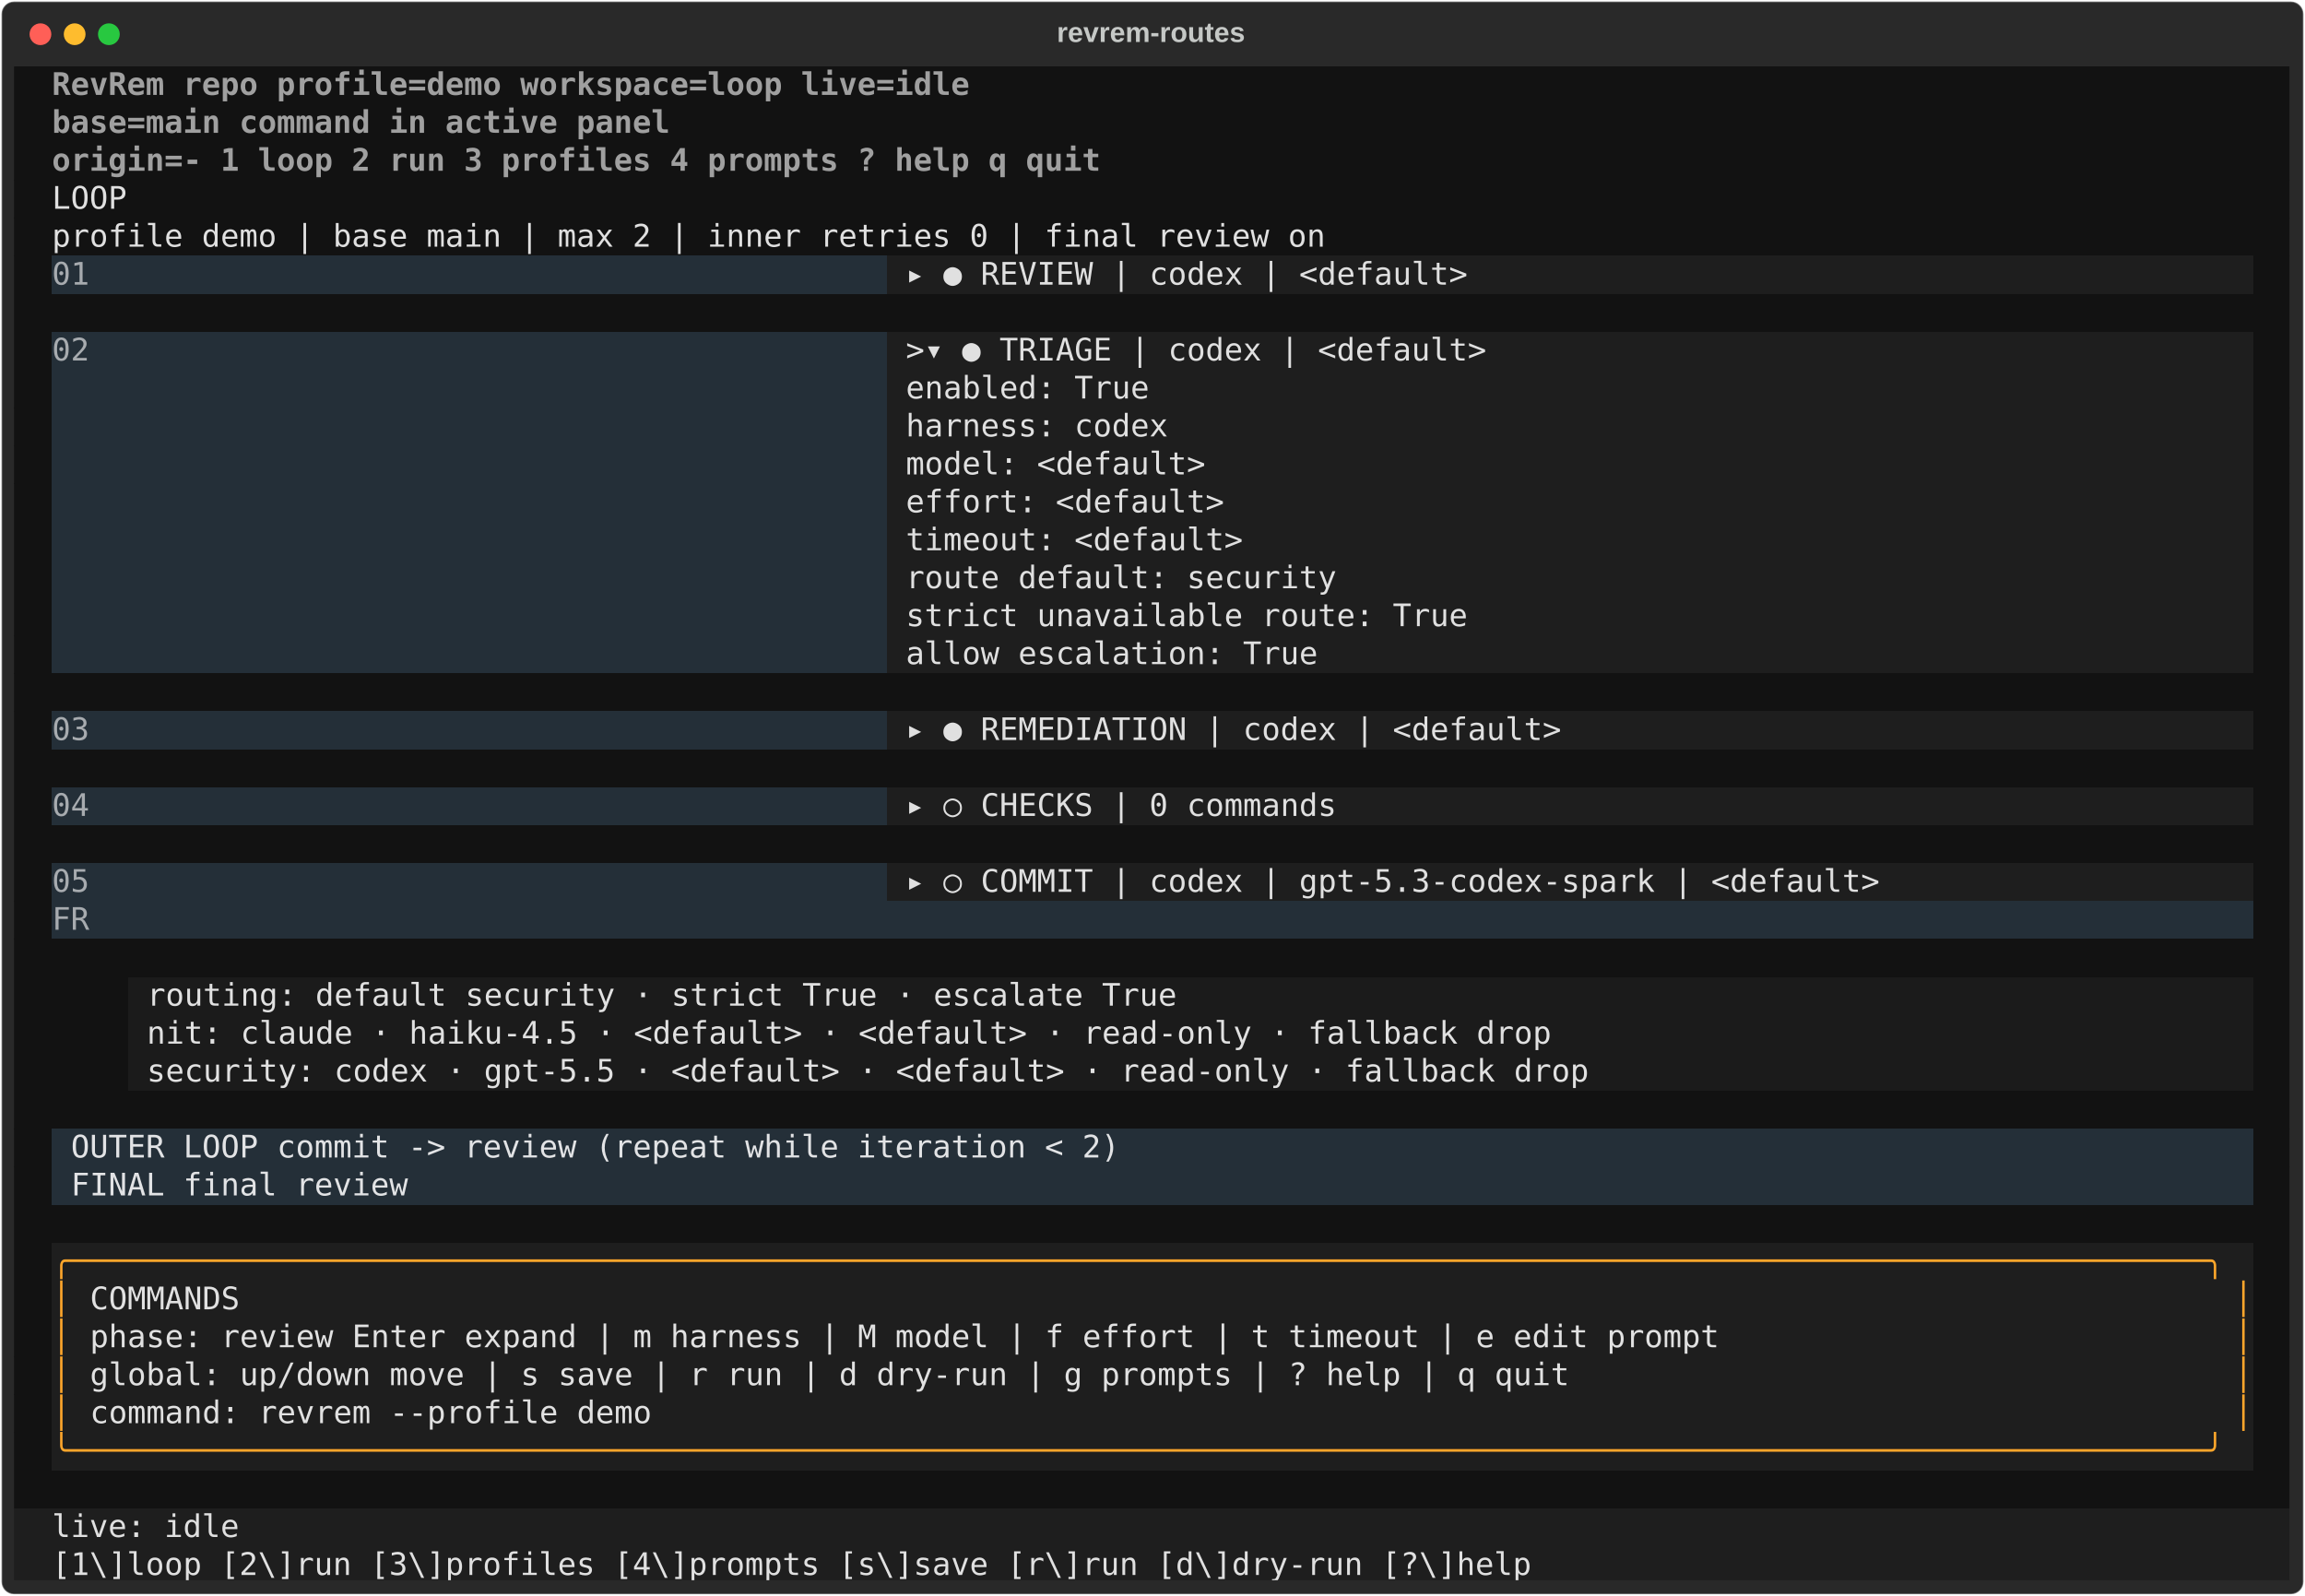
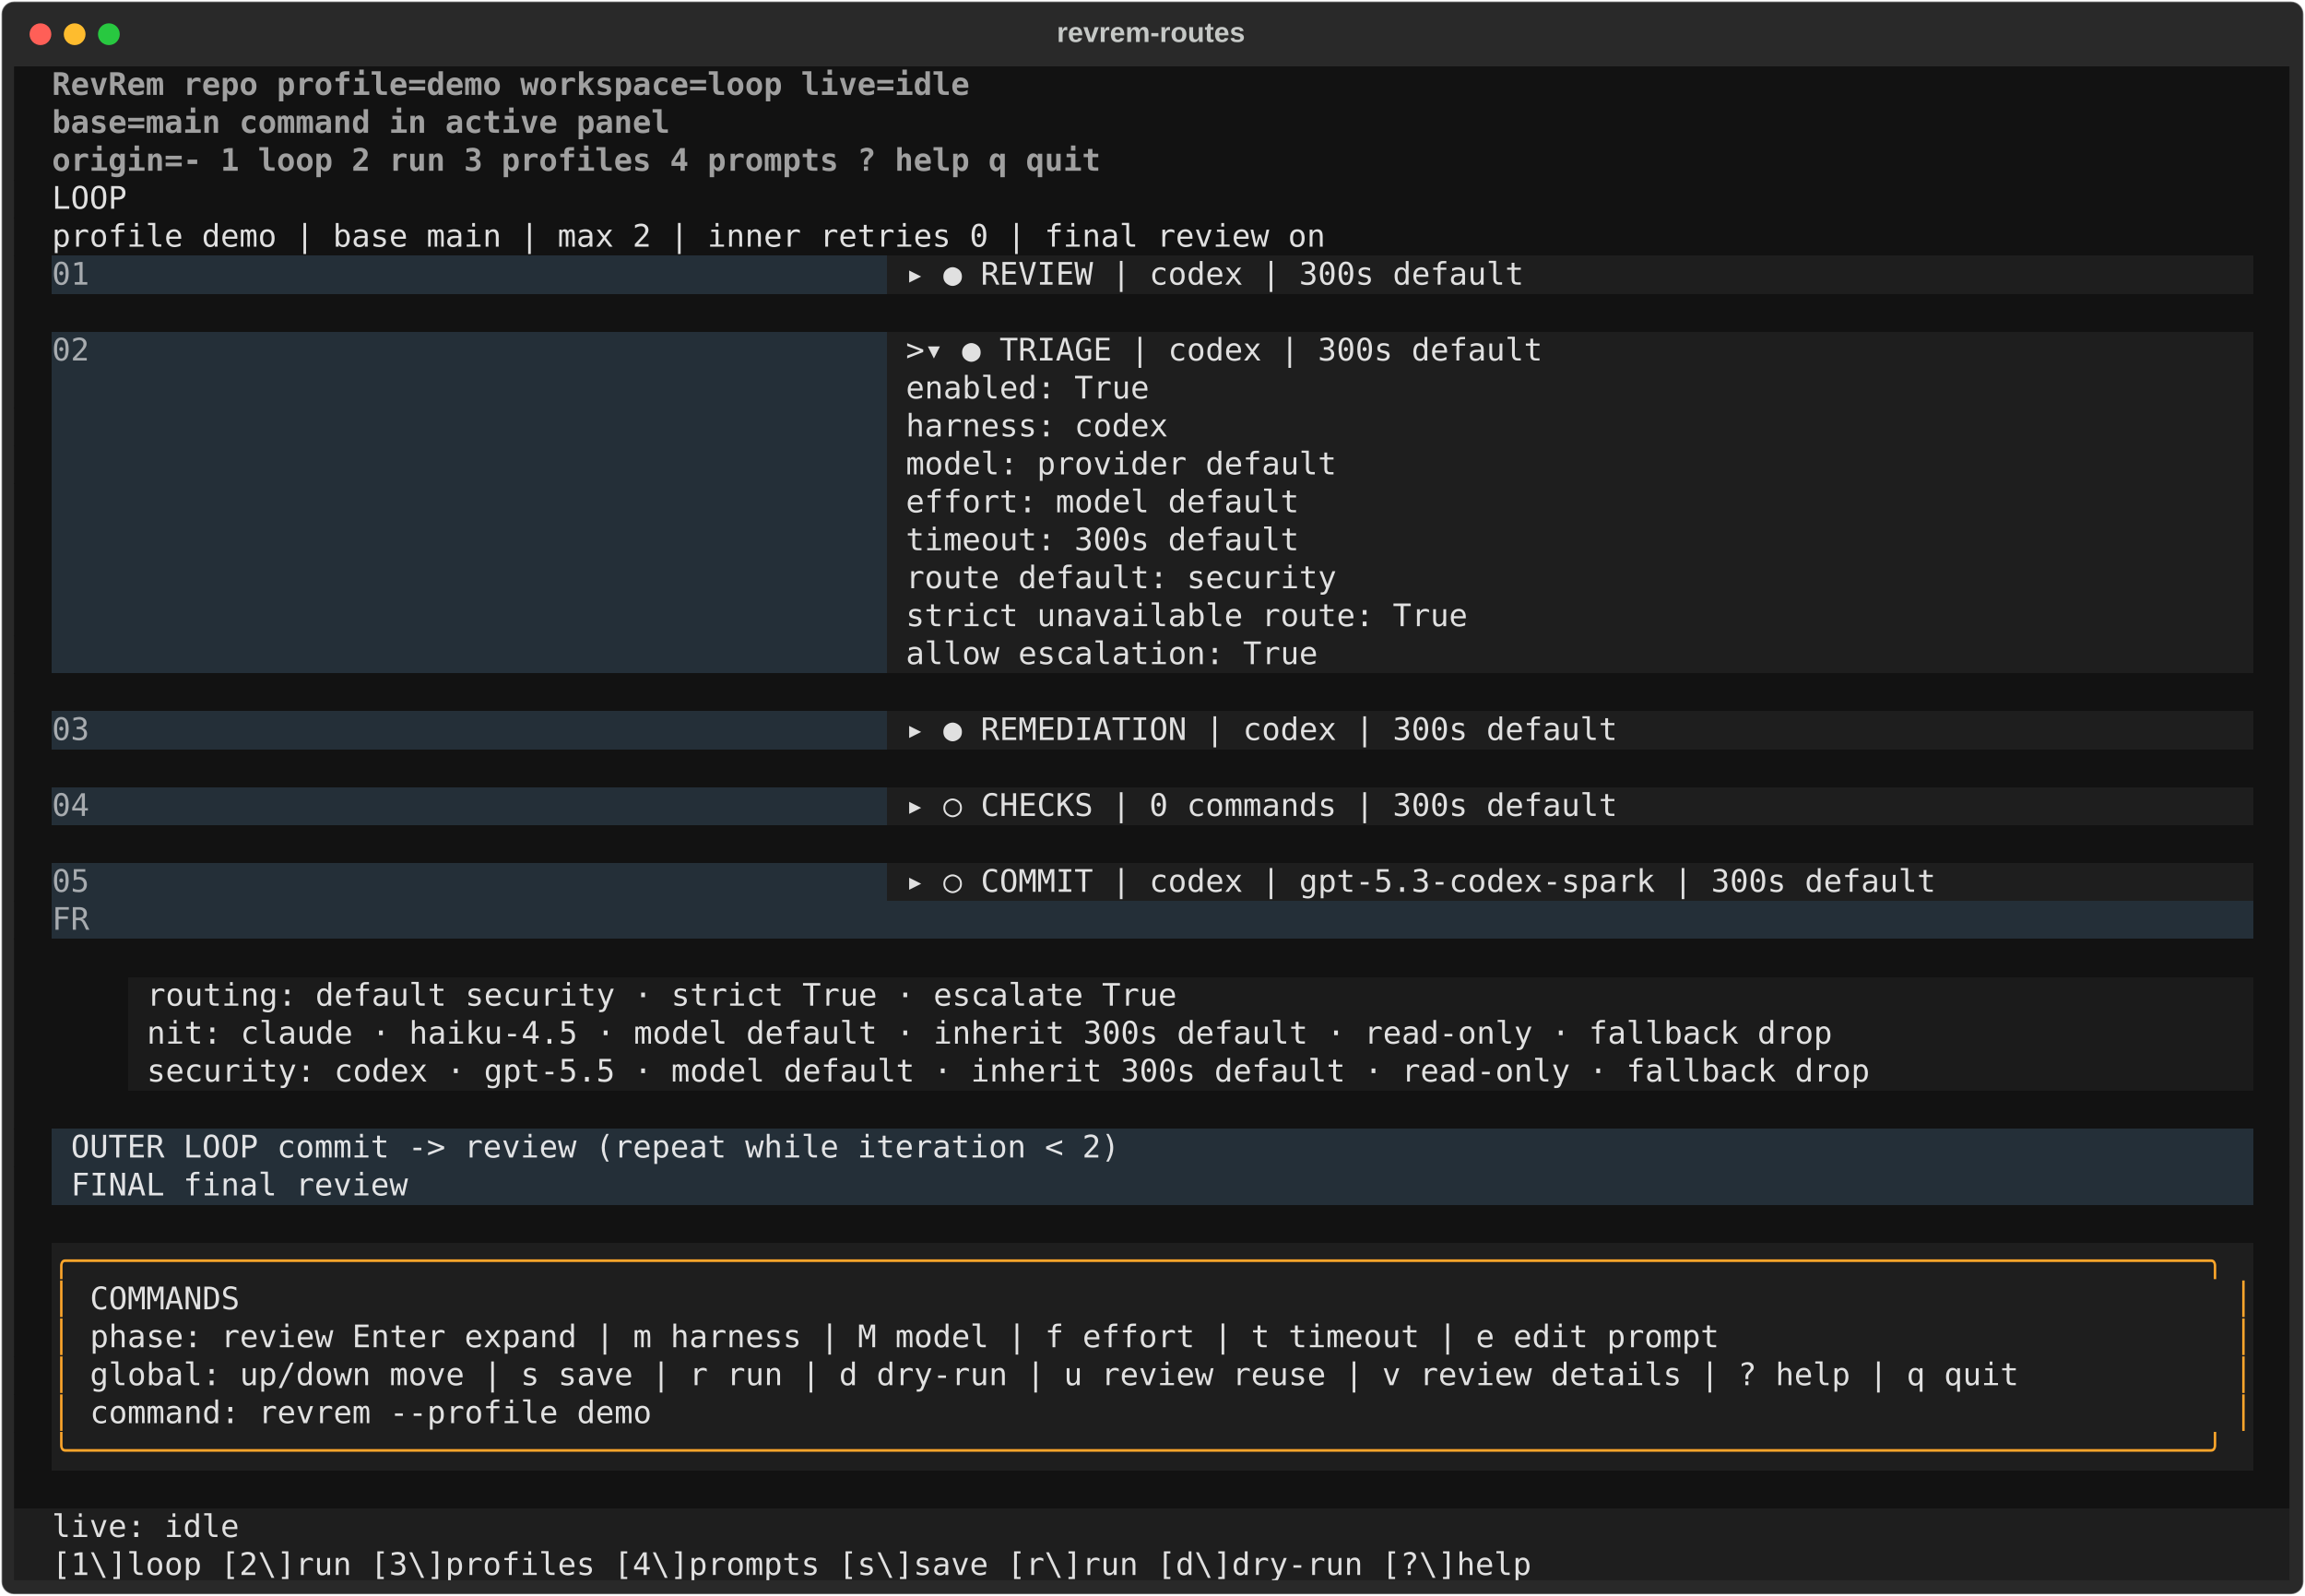
<svg xmlns="http://www.w3.org/2000/svg" class="rich-terminal" viewBox="0 0 1482 1026.0">
  <style>

    @font-face {
        font-family: "Fira Code";
        src: local("FiraCode-Regular"),
                url("https://cdnjs.cloudflare.com/ajax/libs/firacode/6.2.0/woff2/FiraCode-Regular.woff2") format("woff2"),
                url("https://cdnjs.cloudflare.com/ajax/libs/firacode/6.2.0/woff/FiraCode-Regular.woff") format("woff");
        font-style: normal;
        font-weight: 400;
    }
    @font-face {
        font-family: "Fira Code";
        src: local("FiraCode-Bold"),
                url("https://cdnjs.cloudflare.com/ajax/libs/firacode/6.2.0/woff2/FiraCode-Bold.woff2") format("woff2"),
                url("https://cdnjs.cloudflare.com/ajax/libs/firacode/6.2.0/woff/FiraCode-Bold.woff") format("woff");
        font-style: bold;
        font-weight: 700;
    }

    .terminal-ID-matrix {
        font-family: Fira Code, monospace;
        font-size: 20px;
        line-height: 24.4px;
        font-variant-east-asian: full-width;
    }

    .terminal-ID-title {
        font-size: 18px;
        font-weight: bold;
        font-family: arial;
    }

    .terminal-ID-r1 { fill: #c5c8c6 }
.terminal-ID-r2 { fill: #a0a0a0;font-weight: bold }
.terminal-ID-r3 { fill: #e0e0e0 }
.terminal-ID-r4 { fill: #a7abaf }
.terminal-ID-r5 { fill: #e1e1e1 }
.terminal-ID-r6 { fill: #e2e3e5 }
.terminal-ID-r7 { fill: #fea62b }
    </style>
  <defs>
    <clipPath id="terminal-ID-clip-terminal">
      <rect x="0" y="0" width="1463.0" height="975.0" />
    </clipPath>
    <clipPath id="terminal-ID-line-0">
      <rect x="0" y="1.5" width="1464" height="24.65" />
    </clipPath>
    <clipPath id="terminal-ID-line-1">
      <rect x="0" y="25.9" width="1464" height="24.65" />
    </clipPath>
    <clipPath id="terminal-ID-line-2">
      <rect x="0" y="50.3" width="1464" height="24.65" />
    </clipPath>
    <clipPath id="terminal-ID-line-3">
      <rect x="0" y="74.7" width="1464" height="24.65" />
    </clipPath>
    <clipPath id="terminal-ID-line-4">
      <rect x="0" y="99.1" width="1464" height="24.65" />
    </clipPath>
    <clipPath id="terminal-ID-line-5">
      <rect x="0" y="123.5" width="1464" height="24.65" />
    </clipPath>
    <clipPath id="terminal-ID-line-6">
      <rect x="0" y="147.9" width="1464" height="24.65" />
    </clipPath>
    <clipPath id="terminal-ID-line-7">
      <rect x="0" y="172.3" width="1464" height="24.65" />
    </clipPath>
    <clipPath id="terminal-ID-line-8">
      <rect x="0" y="196.7" width="1464" height="24.65" />
    </clipPath>
    <clipPath id="terminal-ID-line-9">
      <rect x="0" y="221.1" width="1464" height="24.65" />
    </clipPath>
    <clipPath id="terminal-ID-line-10">
      <rect x="0" y="245.5" width="1464" height="24.65" />
    </clipPath>
    <clipPath id="terminal-ID-line-11">
      <rect x="0" y="269.9" width="1464" height="24.65" />
    </clipPath>
    <clipPath id="terminal-ID-line-12">
      <rect x="0" y="294.3" width="1464" height="24.65" />
    </clipPath>
    <clipPath id="terminal-ID-line-13">
      <rect x="0" y="318.7" width="1464" height="24.65" />
    </clipPath>
    <clipPath id="terminal-ID-line-14">
      <rect x="0" y="343.1" width="1464" height="24.65" />
    </clipPath>
    <clipPath id="terminal-ID-line-15">
      <rect x="0" y="367.5" width="1464" height="24.65" />
    </clipPath>
    <clipPath id="terminal-ID-line-16">
      <rect x="0" y="391.9" width="1464" height="24.65" />
    </clipPath>
    <clipPath id="terminal-ID-line-17">
      <rect x="0" y="416.3" width="1464" height="24.65" />
    </clipPath>
    <clipPath id="terminal-ID-line-18">
      <rect x="0" y="440.7" width="1464" height="24.65" />
    </clipPath>
    <clipPath id="terminal-ID-line-19">
      <rect x="0" y="465.1" width="1464" height="24.65" />
    </clipPath>
    <clipPath id="terminal-ID-line-20">
      <rect x="0" y="489.5" width="1464" height="24.65" />
    </clipPath>
    <clipPath id="terminal-ID-line-21">
      <rect x="0" y="513.9" width="1464" height="24.65" />
    </clipPath>
    <clipPath id="terminal-ID-line-22">
      <rect x="0" y="538.3" width="1464" height="24.65" />
    </clipPath>
    <clipPath id="terminal-ID-line-23">
      <rect x="0" y="562.7" width="1464" height="24.65" />
    </clipPath>
    <clipPath id="terminal-ID-line-24">
      <rect x="0" y="587.1" width="1464" height="24.65" />
    </clipPath>
    <clipPath id="terminal-ID-line-25">
      <rect x="0" y="611.5" width="1464" height="24.65" />
    </clipPath>
    <clipPath id="terminal-ID-line-26">
      <rect x="0" y="635.9" width="1464" height="24.65" />
    </clipPath>
    <clipPath id="terminal-ID-line-27">
      <rect x="0" y="660.3" width="1464" height="24.65" />
    </clipPath>
    <clipPath id="terminal-ID-line-28">
      <rect x="0" y="684.7" width="1464" height="24.65" />
    </clipPath>
    <clipPath id="terminal-ID-line-29">
      <rect x="0" y="709.1" width="1464" height="24.65" />
    </clipPath>
    <clipPath id="terminal-ID-line-30">
      <rect x="0" y="733.5" width="1464" height="24.65" />
    </clipPath>
    <clipPath id="terminal-ID-line-31">
      <rect x="0" y="757.9" width="1464" height="24.65" />
    </clipPath>
    <clipPath id="terminal-ID-line-32">
      <rect x="0" y="782.3" width="1464" height="24.65" />
    </clipPath>
    <clipPath id="terminal-ID-line-33">
      <rect x="0" y="806.7" width="1464" height="24.65" />
    </clipPath>
    <clipPath id="terminal-ID-line-34">
      <rect x="0" y="831.1" width="1464" height="24.65" />
    </clipPath>
    <clipPath id="terminal-ID-line-35">
      <rect x="0" y="855.5" width="1464" height="24.65" />
    </clipPath>
    <clipPath id="terminal-ID-line-36">
      <rect x="0" y="879.9" width="1464" height="24.65" />
    </clipPath>
    <clipPath id="terminal-ID-line-37">
      <rect x="0" y="904.3" width="1464" height="24.65" />
    </clipPath>
    <clipPath id="terminal-ID-line-38">
      <rect x="0" y="928.7" width="1464" height="24.65" />
    </clipPath>
  </defs>
  <rect fill="#292929" stroke="rgba(255,255,255,0.35)" stroke-width="1" x="1" y="1" width="1480" height="1024" rx="8" />
  <text class="terminal-ID-title" fill="#c5c8c6" text-anchor="middle" x="740" y="27">revrem-routes</text>
  <g transform="translate(26,22)">
    <circle cx="0" cy="0" r="7" fill="#ff5f57" />
    <circle cx="22" cy="0" r="7" fill="#febc2e" />
    <circle cx="44" cy="0" r="7" fill="#28c840" />
  </g>
  <g transform="translate(9, 41)" clip-path="url(#terminal-ID-clip-terminal)">
    <rect fill="#121212" x="0" y="1.5" width="24.4" height="24.65" shape-rendering="crispEdges" />
    <rect fill="#121212" x="24.4" y="1.5" width="646.6" height="24.65" shape-rendering="crispEdges" />
    <rect fill="#121212" x="671" y="1.5" width="793" height="24.65" shape-rendering="crispEdges" />
    <rect fill="#121212" x="0" y="25.9" width="24.4" height="24.65" shape-rendering="crispEdges" />
    <rect fill="#121212" x="24.4" y="25.9" width="414.8" height="24.65" shape-rendering="crispEdges" />
    <rect fill="#121212" x="439.2" y="25.9" width="1024.8" height="24.65" shape-rendering="crispEdges" />
    <rect fill="#121212" x="0" y="50.3" width="24.4" height="24.65" shape-rendering="crispEdges" />
    <rect fill="#121212" x="24.4" y="50.3" width="719.8" height="24.65" shape-rendering="crispEdges" />
    <rect fill="#121212" x="744.2" y="50.3" width="719.8" height="24.65" shape-rendering="crispEdges" />
    <rect fill="#121212" x="0" y="74.7" width="24.4" height="24.65" shape-rendering="crispEdges" />
    <rect fill="#121212" x="24.4" y="74.7" width="48.8" height="24.65" shape-rendering="crispEdges" />
    <rect fill="#121212" x="73.2" y="74.7" width="1390.8" height="24.65" shape-rendering="crispEdges" />
    <rect fill="#121212" x="0" y="99.1" width="24.4" height="24.65" shape-rendering="crispEdges" />
    <rect fill="#121212" x="24.4" y="99.1" width="829.6" height="24.65" shape-rendering="crispEdges" />
    <rect fill="#121212" x="854" y="99.1" width="610" height="24.65" shape-rendering="crispEdges" />
    <rect fill="#121212" x="0" y="123.5" width="24.4" height="24.65" shape-rendering="crispEdges" />
    <rect fill="#242f38" x="24.4" y="123.5" width="24.4" height="24.65" shape-rendering="crispEdges" />
    <rect fill="#242f38" x="48.8" y="123.5" width="512.4" height="24.65" shape-rendering="crispEdges" />
    <rect fill="#1e1e1e" x="561.2" y="123.5" width="12.2" height="24.65" shape-rendering="crispEdges" />
-     <rect fill="#1e1e1e" x="573.4" y="123.5" width="439.2" height="24.65" shape-rendering="crispEdges" />
-     <rect fill="#1e1e1e" x="1012.6" y="123.5" width="427" height="24.65" shape-rendering="crispEdges" />
+     <rect fill="#1e1e1e" x="573.4" y="123.5" width="475.8" height="24.65" shape-rendering="crispEdges" />
+     <rect fill="#1e1e1e" x="1049.2" y="123.5" width="390.4" height="24.65" shape-rendering="crispEdges" />
    <rect fill="#121212" x="1439.6" y="123.5" width="24.4" height="24.65" shape-rendering="crispEdges" />
    <rect fill="#121212" x="0" y="147.9" width="1464" height="24.65" shape-rendering="crispEdges" />
    <rect fill="#121212" x="0" y="172.3" width="24.4" height="24.65" shape-rendering="crispEdges" />
    <rect fill="#242f38" x="24.4" y="172.3" width="24.4" height="24.65" shape-rendering="crispEdges" />
    <rect fill="#242f38" x="48.8" y="172.3" width="512.4" height="24.65" shape-rendering="crispEdges" />
    <rect fill="#1e1e1e" x="561.2" y="172.3" width="12.2" height="24.65" shape-rendering="crispEdges" />
-     <rect fill="#1e1e1e" x="573.4" y="172.3" width="439.2" height="24.65" shape-rendering="crispEdges" />
-     <rect fill="#1e1e1e" x="1012.6" y="172.3" width="427" height="24.65" shape-rendering="crispEdges" />
+     <rect fill="#1e1e1e" x="573.4" y="172.3" width="475.8" height="24.65" shape-rendering="crispEdges" />
+     <rect fill="#1e1e1e" x="1049.2" y="172.3" width="390.4" height="24.65" shape-rendering="crispEdges" />
    <rect fill="#121212" x="1439.6" y="172.3" width="24.4" height="24.65" shape-rendering="crispEdges" />
    <rect fill="#121212" x="0" y="196.7" width="24.4" height="24.65" shape-rendering="crispEdges" />
    <rect fill="#242f38" x="24.4" y="196.7" width="536.8" height="24.65" shape-rendering="crispEdges" />
    <rect fill="#1e1e1e" x="561.2" y="196.7" width="12.2" height="24.65" shape-rendering="crispEdges" />
    <rect fill="#1e1e1e" x="573.4" y="196.7" width="183" height="24.65" shape-rendering="crispEdges" />
    <rect fill="#1e1e1e" x="756.4" y="196.7" width="683.2" height="24.65" shape-rendering="crispEdges" />
    <rect fill="#121212" x="1439.6" y="196.7" width="24.4" height="24.65" shape-rendering="crispEdges" />
    <rect fill="#121212" x="0" y="221.1" width="24.4" height="24.65" shape-rendering="crispEdges" />
    <rect fill="#242f38" x="24.4" y="221.1" width="536.8" height="24.65" shape-rendering="crispEdges" />
    <rect fill="#1e1e1e" x="561.2" y="221.1" width="12.2" height="24.65" shape-rendering="crispEdges" />
    <rect fill="#1e1e1e" x="573.4" y="221.1" width="195.2" height="24.65" shape-rendering="crispEdges" />
    <rect fill="#1e1e1e" x="768.6" y="221.1" width="671" height="24.65" shape-rendering="crispEdges" />
    <rect fill="#121212" x="1439.6" y="221.1" width="24.4" height="24.65" shape-rendering="crispEdges" />
    <rect fill="#121212" x="0" y="245.5" width="24.4" height="24.65" shape-rendering="crispEdges" />
    <rect fill="#242f38" x="24.4" y="245.5" width="536.8" height="24.65" shape-rendering="crispEdges" />
    <rect fill="#1e1e1e" x="561.2" y="245.5" width="12.2" height="24.65" shape-rendering="crispEdges" />
-     <rect fill="#1e1e1e" x="573.4" y="245.5" width="219.6" height="24.65" shape-rendering="crispEdges" />
-     <rect fill="#1e1e1e" x="793" y="245.5" width="646.6" height="24.65" shape-rendering="crispEdges" />
+     <rect fill="#1e1e1e" x="573.4" y="245.5" width="305" height="24.65" shape-rendering="crispEdges" />
+     <rect fill="#1e1e1e" x="878.4" y="245.5" width="561.2" height="24.65" shape-rendering="crispEdges" />
    <rect fill="#121212" x="1439.6" y="245.5" width="24.4" height="24.65" shape-rendering="crispEdges" />
    <rect fill="#121212" x="0" y="269.9" width="24.4" height="24.65" shape-rendering="crispEdges" />
    <rect fill="#242f38" x="24.4" y="269.9" width="536.8" height="24.65" shape-rendering="crispEdges" />
    <rect fill="#1e1e1e" x="561.2" y="269.9" width="12.2" height="24.65" shape-rendering="crispEdges" />
-     <rect fill="#1e1e1e" x="573.4" y="269.9" width="231.8" height="24.65" shape-rendering="crispEdges" />
-     <rect fill="#1e1e1e" x="805.2" y="269.9" width="634.4" height="24.65" shape-rendering="crispEdges" />
+     <rect fill="#1e1e1e" x="573.4" y="269.9" width="280.6" height="24.65" shape-rendering="crispEdges" />
+     <rect fill="#1e1e1e" x="854" y="269.9" width="585.6" height="24.65" shape-rendering="crispEdges" />
    <rect fill="#121212" x="1439.6" y="269.9" width="24.4" height="24.65" shape-rendering="crispEdges" />
    <rect fill="#121212" x="0" y="294.3" width="24.4" height="24.65" shape-rendering="crispEdges" />
    <rect fill="#242f38" x="24.4" y="294.3" width="536.8" height="24.65" shape-rendering="crispEdges" />
    <rect fill="#1e1e1e" x="561.2" y="294.3" width="12.2" height="24.65" shape-rendering="crispEdges" />
-     <rect fill="#1e1e1e" x="573.4" y="294.3" width="244" height="24.65" shape-rendering="crispEdges" />
-     <rect fill="#1e1e1e" x="817.4" y="294.3" width="622.2" height="24.65" shape-rendering="crispEdges" />
+     <rect fill="#1e1e1e" x="573.4" y="294.3" width="280.6" height="24.65" shape-rendering="crispEdges" />
+     <rect fill="#1e1e1e" x="854" y="294.3" width="585.6" height="24.65" shape-rendering="crispEdges" />
    <rect fill="#121212" x="1439.6" y="294.3" width="24.4" height="24.65" shape-rendering="crispEdges" />
    <rect fill="#121212" x="0" y="318.7" width="24.4" height="24.65" shape-rendering="crispEdges" />
    <rect fill="#242f38" x="24.4" y="318.7" width="536.8" height="24.65" shape-rendering="crispEdges" />
    <rect fill="#1e1e1e" x="561.2" y="318.7" width="12.2" height="24.65" shape-rendering="crispEdges" />
    <rect fill="#1e1e1e" x="573.4" y="318.7" width="305" height="24.65" shape-rendering="crispEdges" />
    <rect fill="#1e1e1e" x="878.4" y="318.7" width="561.2" height="24.65" shape-rendering="crispEdges" />
    <rect fill="#121212" x="1439.6" y="318.7" width="24.4" height="24.65" shape-rendering="crispEdges" />
    <rect fill="#121212" x="0" y="343.1" width="24.4" height="24.65" shape-rendering="crispEdges" />
    <rect fill="#242f38" x="24.4" y="343.1" width="536.8" height="24.65" shape-rendering="crispEdges" />
    <rect fill="#1e1e1e" x="561.2" y="343.1" width="12.2" height="24.65" shape-rendering="crispEdges" />
    <rect fill="#1e1e1e" x="573.4" y="343.1" width="390.4" height="24.65" shape-rendering="crispEdges" />
    <rect fill="#1e1e1e" x="963.8" y="343.1" width="475.8" height="24.65" shape-rendering="crispEdges" />
    <rect fill="#121212" x="1439.6" y="343.1" width="24.4" height="24.65" shape-rendering="crispEdges" />
    <rect fill="#121212" x="0" y="367.5" width="24.4" height="24.65" shape-rendering="crispEdges" />
    <rect fill="#242f38" x="24.4" y="367.5" width="536.8" height="24.65" shape-rendering="crispEdges" />
    <rect fill="#1e1e1e" x="561.2" y="367.5" width="12.2" height="24.65" shape-rendering="crispEdges" />
    <rect fill="#1e1e1e" x="573.4" y="367.5" width="292.8" height="24.65" shape-rendering="crispEdges" />
    <rect fill="#1e1e1e" x="866.2" y="367.5" width="573.4" height="24.65" shape-rendering="crispEdges" />
    <rect fill="#121212" x="1439.6" y="367.5" width="24.4" height="24.65" shape-rendering="crispEdges" />
    <rect fill="#121212" x="0" y="391.9" width="1464" height="24.65" shape-rendering="crispEdges" />
    <rect fill="#121212" x="0" y="416.3" width="24.4" height="24.65" shape-rendering="crispEdges" />
    <rect fill="#242f38" x="24.4" y="416.3" width="24.4" height="24.65" shape-rendering="crispEdges" />
    <rect fill="#242f38" x="48.8" y="416.3" width="512.4" height="24.65" shape-rendering="crispEdges" />
    <rect fill="#1e1e1e" x="561.2" y="416.3" width="12.2" height="24.65" shape-rendering="crispEdges" />
-     <rect fill="#1e1e1e" x="573.4" y="416.3" width="439.2" height="24.65" shape-rendering="crispEdges" />
-     <rect fill="#1e1e1e" x="1012.6" y="416.3" width="427" height="24.65" shape-rendering="crispEdges" />
+     <rect fill="#1e1e1e" x="573.4" y="416.3" width="475.8" height="24.65" shape-rendering="crispEdges" />
+     <rect fill="#1e1e1e" x="1049.2" y="416.3" width="390.4" height="24.65" shape-rendering="crispEdges" />
    <rect fill="#121212" x="1439.6" y="416.3" width="24.4" height="24.65" shape-rendering="crispEdges" />
    <rect fill="#121212" x="0" y="440.7" width="1464" height="24.65" shape-rendering="crispEdges" />
    <rect fill="#121212" x="0" y="465.1" width="24.4" height="24.65" shape-rendering="crispEdges" />
    <rect fill="#242f38" x="24.4" y="465.1" width="24.4" height="24.65" shape-rendering="crispEdges" />
    <rect fill="#242f38" x="48.8" y="465.1" width="512.4" height="24.65" shape-rendering="crispEdges" />
    <rect fill="#1e1e1e" x="561.2" y="465.1" width="12.2" height="24.65" shape-rendering="crispEdges" />
-     <rect fill="#1e1e1e" x="573.4" y="465.1" width="353.8" height="24.65" shape-rendering="crispEdges" />
-     <rect fill="#1e1e1e" x="927.2" y="465.1" width="512.4" height="24.65" shape-rendering="crispEdges" />
+     <rect fill="#1e1e1e" x="573.4" y="465.1" width="536.8" height="24.65" shape-rendering="crispEdges" />
+     <rect fill="#1e1e1e" x="1110.2" y="465.1" width="329.4" height="24.65" shape-rendering="crispEdges" />
    <rect fill="#121212" x="1439.6" y="465.1" width="24.4" height="24.65" shape-rendering="crispEdges" />
    <rect fill="#121212" x="0" y="489.5" width="1464" height="24.65" shape-rendering="crispEdges" />
    <rect fill="#121212" x="0" y="513.9" width="24.4" height="24.65" shape-rendering="crispEdges" />
    <rect fill="#242f38" x="24.4" y="513.9" width="24.4" height="24.65" shape-rendering="crispEdges" />
    <rect fill="#242f38" x="48.8" y="513.9" width="512.4" height="24.65" shape-rendering="crispEdges" />
    <rect fill="#1e1e1e" x="561.2" y="513.9" width="12.2" height="24.65" shape-rendering="crispEdges" />
-     <rect fill="#1e1e1e" x="573.4" y="513.9" width="707.6" height="24.65" shape-rendering="crispEdges" />
-     <rect fill="#1e1e1e" x="1281" y="513.9" width="158.6" height="24.65" shape-rendering="crispEdges" />
+     <rect fill="#1e1e1e" x="573.4" y="513.9" width="744.2" height="24.65" shape-rendering="crispEdges" />
+     <rect fill="#1e1e1e" x="1317.6" y="513.9" width="122" height="24.65" shape-rendering="crispEdges" />
    <rect fill="#121212" x="1439.6" y="513.9" width="24.4" height="24.65" shape-rendering="crispEdges" />
    <rect fill="#121212" x="0" y="538.3" width="24.4" height="24.65" shape-rendering="crispEdges" />
    <rect fill="#242f38" x="24.4" y="538.3" width="24.4" height="24.65" shape-rendering="crispEdges" />
    <rect fill="#242f38" x="48.8" y="538.3" width="1390.8" height="24.65" shape-rendering="crispEdges" />
    <rect fill="#121212" x="1439.6" y="538.3" width="24.4" height="24.65" shape-rendering="crispEdges" />
    <rect fill="#121212" x="0" y="562.7" width="1464" height="24.65" shape-rendering="crispEdges" />
    <rect fill="#121212" x="0" y="587.1" width="73.2" height="24.65" shape-rendering="crispEdges" />
    <rect fill="#1b1b1b" x="73.2" y="587.1" width="12.2" height="24.65" shape-rendering="crispEdges" />
    <rect fill="#1b1b1b" x="85.4" y="587.1" width="671" height="24.65" shape-rendering="crispEdges" />
    <rect fill="#1b1b1b" x="756.4" y="587.1" width="683.2" height="24.65" shape-rendering="crispEdges" />
    <rect fill="#121212" x="1439.6" y="587.1" width="24.4" height="24.65" shape-rendering="crispEdges" />
    <rect fill="#121212" x="0" y="611.5" width="73.2" height="24.65" shape-rendering="crispEdges" />
    <rect fill="#1b1b1b" x="73.2" y="611.5" width="12.2" height="24.65" shape-rendering="crispEdges" />
-     <rect fill="#1b1b1b" x="85.4" y="611.5" width="915" height="24.65" shape-rendering="crispEdges" />
-     <rect fill="#1b1b1b" x="1000.4" y="611.5" width="439.2" height="24.65" shape-rendering="crispEdges" />
+     <rect fill="#1b1b1b" x="85.4" y="611.5" width="1098" height="24.65" shape-rendering="crispEdges" />
+     <rect fill="#1b1b1b" x="1183.4" y="611.5" width="256.2" height="24.65" shape-rendering="crispEdges" />
    <rect fill="#121212" x="1439.6" y="611.5" width="24.4" height="24.65" shape-rendering="crispEdges" />
    <rect fill="#121212" x="0" y="635.9" width="73.2" height="24.65" shape-rendering="crispEdges" />
    <rect fill="#1b1b1b" x="73.2" y="635.9" width="12.2" height="24.65" shape-rendering="crispEdges" />
-     <rect fill="#1b1b1b" x="85.4" y="635.9" width="939.4" height="24.65" shape-rendering="crispEdges" />
-     <rect fill="#1b1b1b" x="1024.8" y="635.9" width="414.8" height="24.65" shape-rendering="crispEdges" />
+     <rect fill="#1b1b1b" x="85.4" y="635.9" width="1122.4" height="24.65" shape-rendering="crispEdges" />
+     <rect fill="#1b1b1b" x="1207.8" y="635.9" width="231.8" height="24.65" shape-rendering="crispEdges" />
    <rect fill="#121212" x="1439.6" y="635.9" width="24.4" height="24.65" shape-rendering="crispEdges" />
    <rect fill="#121212" x="0" y="660.3" width="1464" height="24.65" shape-rendering="crispEdges" />
    <rect fill="#121212" x="0" y="684.7" width="24.4" height="24.65" shape-rendering="crispEdges" />
    <rect fill="#242f38" x="24.4" y="684.7" width="12.2" height="24.65" shape-rendering="crispEdges" />
    <rect fill="#242f38" x="36.6" y="684.7" width="768.6" height="24.65" shape-rendering="crispEdges" />
    <rect fill="#242f38" x="805.2" y="684.7" width="634.4" height="24.65" shape-rendering="crispEdges" />
    <rect fill="#121212" x="1439.6" y="684.7" width="24.4" height="24.65" shape-rendering="crispEdges" />
    <rect fill="#121212" x="0" y="709.1" width="24.4" height="24.65" shape-rendering="crispEdges" />
    <rect fill="#242f38" x="24.4" y="709.1" width="12.2" height="24.65" shape-rendering="crispEdges" />
    <rect fill="#242f38" x="36.6" y="709.1" width="305" height="24.65" shape-rendering="crispEdges" />
    <rect fill="#242f38" x="341.6" y="709.1" width="1098" height="24.65" shape-rendering="crispEdges" />
    <rect fill="#121212" x="1439.6" y="709.1" width="24.4" height="24.65" shape-rendering="crispEdges" />
    <rect fill="#121212" x="0" y="733.5" width="1464" height="24.65" shape-rendering="crispEdges" />
    <rect fill="#121212" x="0" y="757.9" width="24.4" height="24.65" shape-rendering="crispEdges" />
    <rect fill="#1e1e1e" x="24.4" y="757.9" width="1415.2" height="24.65" shape-rendering="crispEdges" />
    <rect fill="#121212" x="1439.6" y="757.9" width="24.4" height="24.65" shape-rendering="crispEdges" />
    <rect fill="#121212" x="0" y="782.3" width="24.4" height="24.65" shape-rendering="crispEdges" />
    <rect fill="#1e1e1e" x="24.4" y="782.3" width="12.2" height="24.65" shape-rendering="crispEdges" />
    <rect fill="#1e1e1e" x="36.6" y="782.3" width="12.2" height="24.65" shape-rendering="crispEdges" />
    <rect fill="#1e1e1e" x="48.8" y="782.3" width="97.6" height="24.65" shape-rendering="crispEdges" />
    <rect fill="#1e1e1e" x="146.4" y="782.3" width="1281" height="24.65" shape-rendering="crispEdges" />
    <rect fill="#1e1e1e" x="1427.4" y="782.3" width="12.2" height="24.65" shape-rendering="crispEdges" />
    <rect fill="#121212" x="1439.6" y="782.3" width="24.4" height="24.65" shape-rendering="crispEdges" />
    <rect fill="#121212" x="0" y="806.7" width="24.4" height="24.65" shape-rendering="crispEdges" />
    <rect fill="#1e1e1e" x="24.4" y="806.7" width="12.2" height="24.65" shape-rendering="crispEdges" />
    <rect fill="#1e1e1e" x="36.6" y="806.7" width="12.2" height="24.65" shape-rendering="crispEdges" />
    <rect fill="#1e1e1e" x="48.8" y="806.7" width="1098" height="24.65" shape-rendering="crispEdges" />
    <rect fill="#1e1e1e" x="1146.8" y="806.7" width="280.6" height="24.65" shape-rendering="crispEdges" />
    <rect fill="#1e1e1e" x="1427.4" y="806.7" width="12.2" height="24.65" shape-rendering="crispEdges" />
    <rect fill="#121212" x="1439.6" y="806.7" width="24.4" height="24.65" shape-rendering="crispEdges" />
    <rect fill="#121212" x="0" y="831.1" width="24.4" height="24.65" shape-rendering="crispEdges" />
    <rect fill="#1e1e1e" x="24.4" y="831.1" width="12.2" height="24.65" shape-rendering="crispEdges" />
    <rect fill="#1e1e1e" x="36.6" y="831.1" width="12.2" height="24.65" shape-rendering="crispEdges" />
-     <rect fill="#1e1e1e" x="48.8" y="831.1" width="963.8" height="24.65" shape-rendering="crispEdges" />
-     <rect fill="#1e1e1e" x="1012.6" y="831.1" width="414.8" height="24.65" shape-rendering="crispEdges" />
+     <rect fill="#1e1e1e" x="48.8" y="831.1" width="1256.6" height="24.65" shape-rendering="crispEdges" />
+     <rect fill="#1e1e1e" x="1305.4" y="831.1" width="122" height="24.65" shape-rendering="crispEdges" />
    <rect fill="#1e1e1e" x="1427.4" y="831.1" width="12.2" height="24.65" shape-rendering="crispEdges" />
    <rect fill="#121212" x="1439.6" y="831.1" width="24.4" height="24.65" shape-rendering="crispEdges" />
    <rect fill="#121212" x="0" y="855.5" width="24.4" height="24.65" shape-rendering="crispEdges" />
    <rect fill="#1e1e1e" x="24.4" y="855.5" width="12.2" height="24.65" shape-rendering="crispEdges" />
    <rect fill="#1e1e1e" x="36.6" y="855.5" width="12.2" height="24.65" shape-rendering="crispEdges" />
    <rect fill="#1e1e1e" x="48.8" y="855.5" width="366" height="24.65" shape-rendering="crispEdges" />
    <rect fill="#1e1e1e" x="414.8" y="855.5" width="1012.6" height="24.65" shape-rendering="crispEdges" />
    <rect fill="#1e1e1e" x="1427.4" y="855.5" width="12.2" height="24.65" shape-rendering="crispEdges" />
    <rect fill="#121212" x="1439.6" y="855.5" width="24.4" height="24.65" shape-rendering="crispEdges" />
    <rect fill="#121212" x="0" y="879.9" width="24.4" height="24.65" shape-rendering="crispEdges" />
    <rect fill="#1e1e1e" x="24.4" y="879.9" width="1415.2" height="24.65" shape-rendering="crispEdges" />
    <rect fill="#121212" x="1439.6" y="879.9" width="24.4" height="24.65" shape-rendering="crispEdges" />
    <rect fill="#121212" x="0" y="904.3" width="1464" height="24.65" shape-rendering="crispEdges" />
    <rect fill="#1e1e1e" x="0" y="928.7" width="24.4" height="24.65" shape-rendering="crispEdges" />
    <rect fill="#1e1e1e" x="24.4" y="928.7" width="122" height="24.65" shape-rendering="crispEdges" />
    <rect fill="#1e1e1e" x="146.4" y="928.7" width="1317.6" height="24.65" shape-rendering="crispEdges" />
    <rect fill="#1e1e1e" x="0" y="953.1" width="24.4" height="24.65" shape-rendering="crispEdges" />
    <rect fill="#1e1e1e" x="24.4" y="953.1" width="963.8" height="24.65" shape-rendering="crispEdges" />
    <rect fill="#1e1e1e" x="988.2" y="953.1" width="475.8" height="24.65" shape-rendering="crispEdges" />
    <g class="terminal-ID-matrix">
      <text class="terminal-ID-r2" x="24.4" y="20" textLength="646.6" clip-path="url(#terminal-ID-line-0)">RevRem  repo  profile=demo  workspace=loop  live=idle</text>
      <text class="terminal-ID-r1" x="1464" y="20" textLength="12.2" clip-path="url(#terminal-ID-line-0)">
</text>
      <text class="terminal-ID-r2" x="24.4" y="44.4" textLength="414.8" clip-path="url(#terminal-ID-line-1)">base=main  command in active panel</text>
      <text class="terminal-ID-r1" x="1464" y="44.4" textLength="12.2" clip-path="url(#terminal-ID-line-1)">
</text>
      <text class="terminal-ID-r2" x="24.4" y="68.8" textLength="719.8" clip-path="url(#terminal-ID-line-2)">origin=-  1 loop 2 run 3 profiles 4 prompts  ? help  q quit</text>
      <text class="terminal-ID-r1" x="1464" y="68.8" textLength="12.2" clip-path="url(#terminal-ID-line-2)">
</text>
      <text class="terminal-ID-r3" x="24.4" y="93.2" textLength="48.8" clip-path="url(#terminal-ID-line-3)">LOOP</text>
      <text class="terminal-ID-r1" x="1464" y="93.2" textLength="12.2" clip-path="url(#terminal-ID-line-3)">
</text>
      <text class="terminal-ID-r3" x="24.4" y="117.6" textLength="829.6" clip-path="url(#terminal-ID-line-4)">profile demo | base main | max 2 | inner retries 0 | final review on</text>
      <text class="terminal-ID-r1" x="1464" y="117.6" textLength="12.2" clip-path="url(#terminal-ID-line-4)">
</text>
      <text class="terminal-ID-r4" x="24.4" y="142" textLength="24.4" clip-path="url(#terminal-ID-line-5)">01</text>
-       <text class="terminal-ID-r3" x="573.4" y="142" textLength="439.2" clip-path="url(#terminal-ID-line-5)"> ▸ ● REVIEW      | codex | &lt;default&gt;</text>
+       <text class="terminal-ID-r3" x="573.4" y="142" textLength="475.8" clip-path="url(#terminal-ID-line-5)"> ▸ ● REVIEW      | codex | 300s default</text>
      <text class="terminal-ID-r1" x="1464" y="142" textLength="12.2" clip-path="url(#terminal-ID-line-5)">
</text>
      <text class="terminal-ID-r1" x="1464" y="166.4" textLength="12.2" clip-path="url(#terminal-ID-line-6)">
</text>
      <text class="terminal-ID-r4" x="24.4" y="190.8" textLength="24.4" clip-path="url(#terminal-ID-line-7)">02</text>
-       <text class="terminal-ID-r3" x="573.4" y="190.8" textLength="439.2" clip-path="url(#terminal-ID-line-7)">&gt;▾ ● TRIAGE      | codex | &lt;default&gt;</text>
+       <text class="terminal-ID-r3" x="573.4" y="190.8" textLength="475.8" clip-path="url(#terminal-ID-line-7)">&gt;▾ ● TRIAGE      | codex | 300s default</text>
      <text class="terminal-ID-r1" x="1464" y="190.8" textLength="12.2" clip-path="url(#terminal-ID-line-7)">
</text>
      <text class="terminal-ID-r3" x="573.4" y="215.2" textLength="183" clip-path="url(#terminal-ID-line-8)">  enabled: True</text>
      <text class="terminal-ID-r1" x="1464" y="215.2" textLength="12.2" clip-path="url(#terminal-ID-line-8)">
</text>
      <text class="terminal-ID-r3" x="573.4" y="239.6" textLength="195.2" clip-path="url(#terminal-ID-line-9)">  harness: codex</text>
      <text class="terminal-ID-r1" x="1464" y="239.6" textLength="12.2" clip-path="url(#terminal-ID-line-9)">
</text>
-       <text class="terminal-ID-r3" x="573.4" y="264" textLength="219.6" clip-path="url(#terminal-ID-line-10)">  model: &lt;default&gt;</text>
+       <text class="terminal-ID-r3" x="573.4" y="264" textLength="305" clip-path="url(#terminal-ID-line-10)">  model: provider default</text>
      <text class="terminal-ID-r1" x="1464" y="264" textLength="12.2" clip-path="url(#terminal-ID-line-10)">
</text>
-       <text class="terminal-ID-r3" x="573.4" y="288.4" textLength="231.8" clip-path="url(#terminal-ID-line-11)">  effort: &lt;default&gt;</text>
+       <text class="terminal-ID-r3" x="573.4" y="288.4" textLength="280.6" clip-path="url(#terminal-ID-line-11)">  effort: model default</text>
      <text class="terminal-ID-r1" x="1464" y="288.4" textLength="12.2" clip-path="url(#terminal-ID-line-11)">
</text>
-       <text class="terminal-ID-r3" x="573.4" y="312.8" textLength="244" clip-path="url(#terminal-ID-line-12)">  timeout: &lt;default&gt;</text>
+       <text class="terminal-ID-r3" x="573.4" y="312.8" textLength="280.6" clip-path="url(#terminal-ID-line-12)">  timeout: 300s default</text>
      <text class="terminal-ID-r1" x="1464" y="312.8" textLength="12.2" clip-path="url(#terminal-ID-line-12)">
</text>
      <text class="terminal-ID-r3" x="573.4" y="337.2" textLength="305" clip-path="url(#terminal-ID-line-13)">  route default: security</text>
      <text class="terminal-ID-r1" x="1464" y="337.2" textLength="12.2" clip-path="url(#terminal-ID-line-13)">
</text>
      <text class="terminal-ID-r3" x="573.4" y="361.6" textLength="390.4" clip-path="url(#terminal-ID-line-14)">  strict unavailable route: True</text>
      <text class="terminal-ID-r1" x="1464" y="361.6" textLength="12.2" clip-path="url(#terminal-ID-line-14)">
</text>
      <text class="terminal-ID-r3" x="573.4" y="386" textLength="292.8" clip-path="url(#terminal-ID-line-15)">  allow escalation: True</text>
      <text class="terminal-ID-r1" x="1464" y="386" textLength="12.2" clip-path="url(#terminal-ID-line-15)">
</text>
      <text class="terminal-ID-r1" x="1464" y="410.4" textLength="12.2" clip-path="url(#terminal-ID-line-16)">
</text>
      <text class="terminal-ID-r4" x="24.4" y="434.8" textLength="24.4" clip-path="url(#terminal-ID-line-17)">03</text>
-       <text class="terminal-ID-r3" x="573.4" y="434.8" textLength="439.2" clip-path="url(#terminal-ID-line-17)"> ▸ ● REMEDIATION | codex | &lt;default&gt;</text>
+       <text class="terminal-ID-r3" x="573.4" y="434.8" textLength="475.8" clip-path="url(#terminal-ID-line-17)"> ▸ ● REMEDIATION | codex | 300s default</text>
      <text class="terminal-ID-r1" x="1464" y="434.8" textLength="12.2" clip-path="url(#terminal-ID-line-17)">
</text>
      <text class="terminal-ID-r1" x="1464" y="459.2" textLength="12.2" clip-path="url(#terminal-ID-line-18)">
</text>
      <text class="terminal-ID-r4" x="24.4" y="483.6" textLength="24.4" clip-path="url(#terminal-ID-line-19)">04</text>
-       <text class="terminal-ID-r3" x="573.4" y="483.6" textLength="353.8" clip-path="url(#terminal-ID-line-19)"> ▸ ○ CHECKS      | 0 commands</text>
+       <text class="terminal-ID-r3" x="573.4" y="483.6" textLength="536.8" clip-path="url(#terminal-ID-line-19)"> ▸ ○ CHECKS      | 0 commands | 300s default</text>
      <text class="terminal-ID-r1" x="1464" y="483.6" textLength="12.2" clip-path="url(#terminal-ID-line-19)">
</text>
      <text class="terminal-ID-r1" x="1464" y="508" textLength="12.2" clip-path="url(#terminal-ID-line-20)">
</text>
      <text class="terminal-ID-r4" x="24.4" y="532.4" textLength="24.4" clip-path="url(#terminal-ID-line-21)">05</text>
-       <text class="terminal-ID-r3" x="573.4" y="532.4" textLength="707.6" clip-path="url(#terminal-ID-line-21)"> ▸ ○ COMMIT      | codex | gpt-5.3-codex-spark | &lt;default&gt;</text>
+       <text class="terminal-ID-r3" x="573.4" y="532.4" textLength="744.2" clip-path="url(#terminal-ID-line-21)"> ▸ ○ COMMIT      | codex | gpt-5.3-codex-spark | 300s default</text>
      <text class="terminal-ID-r1" x="1464" y="532.4" textLength="12.2" clip-path="url(#terminal-ID-line-21)">
</text>
      <text class="terminal-ID-r4" x="24.4" y="556.8" textLength="24.4" clip-path="url(#terminal-ID-line-22)">FR</text>
      <text class="terminal-ID-r1" x="1464" y="556.8" textLength="12.2" clip-path="url(#terminal-ID-line-22)">
</text>
      <text class="terminal-ID-r1" x="1464" y="581.2" textLength="12.2" clip-path="url(#terminal-ID-line-23)">
</text>
      <text class="terminal-ID-r5" x="85.4" y="605.6" textLength="671" clip-path="url(#terminal-ID-line-24)">routing: default security · strict True · escalate True</text>
      <text class="terminal-ID-r1" x="1464" y="605.6" textLength="12.2" clip-path="url(#terminal-ID-line-24)">
</text>
-       <text class="terminal-ID-r5" x="85.4" y="630" textLength="915" clip-path="url(#terminal-ID-line-25)">nit: claude · haiku-4.5 · &lt;default&gt; · &lt;default&gt; · read-only · fallback drop</text>
+       <text class="terminal-ID-r5" x="85.4" y="630" textLength="1098" clip-path="url(#terminal-ID-line-25)">nit: claude · haiku-4.5 · model default · inherit 300s default · read-only · fallback drop</text>
      <text class="terminal-ID-r1" x="1464" y="630" textLength="12.2" clip-path="url(#terminal-ID-line-25)">
</text>
-       <text class="terminal-ID-r5" x="85.4" y="654.4" textLength="939.4" clip-path="url(#terminal-ID-line-26)">security: codex · gpt-5.5 · &lt;default&gt; · &lt;default&gt; · read-only · fallback drop</text>
+       <text class="terminal-ID-r5" x="85.4" y="654.4" textLength="1122.4" clip-path="url(#terminal-ID-line-26)">security: codex · gpt-5.5 · model default · inherit 300s default · read-only · fallback drop</text>
      <text class="terminal-ID-r1" x="1464" y="654.4" textLength="12.2" clip-path="url(#terminal-ID-line-26)">
</text>
      <text class="terminal-ID-r1" x="1464" y="678.8" textLength="12.2" clip-path="url(#terminal-ID-line-27)">
</text>
      <text class="terminal-ID-r6" x="36.6" y="703.2" textLength="768.6" clip-path="url(#terminal-ID-line-28)">OUTER LOOP   commit -&gt; review      (repeat while iteration &lt; 2)</text>
      <text class="terminal-ID-r1" x="1464" y="703.2" textLength="12.2" clip-path="url(#terminal-ID-line-28)">
</text>
      <text class="terminal-ID-r6" x="36.6" y="727.6" textLength="305" clip-path="url(#terminal-ID-line-29)">FINAL        final review</text>
      <text class="terminal-ID-r1" x="1464" y="727.6" textLength="12.2" clip-path="url(#terminal-ID-line-29)">
</text>
      <text class="terminal-ID-r1" x="1464" y="752" textLength="12.2" clip-path="url(#terminal-ID-line-30)">
</text>
      <text class="terminal-ID-r7" x="24.4" y="776.4" textLength="1415.2" clip-path="url(#terminal-ID-line-31)">╭──────────────────────────────────────────────────────────────────────────────────────────────────────────────────╮</text>
      <text class="terminal-ID-r1" x="1464" y="776.4" textLength="12.2" clip-path="url(#terminal-ID-line-31)">
</text>
      <text class="terminal-ID-r7" x="24.4" y="800.8" textLength="12.2" clip-path="url(#terminal-ID-line-32)">│</text>
      <text class="terminal-ID-r5" x="48.8" y="800.8" textLength="97.6" clip-path="url(#terminal-ID-line-32)">COMMANDS</text>
      <text class="terminal-ID-r7" x="1427.4" y="800.8" textLength="12.2" clip-path="url(#terminal-ID-line-32)">│</text>
      <text class="terminal-ID-r1" x="1464" y="800.8" textLength="12.2" clip-path="url(#terminal-ID-line-32)">
</text>
      <text class="terminal-ID-r7" x="24.4" y="825.2" textLength="12.2" clip-path="url(#terminal-ID-line-33)">│</text>
      <text class="terminal-ID-r5" x="48.8" y="825.2" textLength="1098" clip-path="url(#terminal-ID-line-33)">phase: review    Enter expand | m harness | M model | f effort | t timeout | e edit prompt</text>
      <text class="terminal-ID-r7" x="1427.4" y="825.2" textLength="12.2" clip-path="url(#terminal-ID-line-33)">│</text>
      <text class="terminal-ID-r1" x="1464" y="825.2" textLength="12.2" clip-path="url(#terminal-ID-line-33)">
</text>
      <text class="terminal-ID-r7" x="24.4" y="849.6" textLength="12.2" clip-path="url(#terminal-ID-line-34)">│</text>
-       <text class="terminal-ID-r5" x="48.8" y="849.6" textLength="963.8" clip-path="url(#terminal-ID-line-34)">global: up/down move | s save | r run | d dry-run | g prompts | ? help | q quit</text>
+       <text class="terminal-ID-r5" x="48.8" y="849.6" textLength="1256.6" clip-path="url(#terminal-ID-line-34)">global: up/down move | s save | r run | d dry-run | u review reuse | v review details | ? help | q quit</text>
      <text class="terminal-ID-r7" x="1427.4" y="849.6" textLength="12.2" clip-path="url(#terminal-ID-line-34)">│</text>
      <text class="terminal-ID-r1" x="1464" y="849.6" textLength="12.2" clip-path="url(#terminal-ID-line-34)">
</text>
      <text class="terminal-ID-r7" x="24.4" y="874" textLength="12.2" clip-path="url(#terminal-ID-line-35)">│</text>
      <text class="terminal-ID-r5" x="48.8" y="874" textLength="366" clip-path="url(#terminal-ID-line-35)">command: revrem --profile demo</text>
      <text class="terminal-ID-r7" x="1427.4" y="874" textLength="12.2" clip-path="url(#terminal-ID-line-35)">│</text>
      <text class="terminal-ID-r1" x="1464" y="874" textLength="12.2" clip-path="url(#terminal-ID-line-35)">
</text>
      <text class="terminal-ID-r7" x="24.4" y="898.4" textLength="1415.2" clip-path="url(#terminal-ID-line-36)">╰──────────────────────────────────────────────────────────────────────────────────────────────────────────────────╯</text>
      <text class="terminal-ID-r1" x="1464" y="898.4" textLength="12.2" clip-path="url(#terminal-ID-line-36)">
</text>
      <text class="terminal-ID-r1" x="1464" y="922.8" textLength="12.2" clip-path="url(#terminal-ID-line-37)">
</text>
      <text class="terminal-ID-r3" x="24.4" y="947.2" textLength="122" clip-path="url(#terminal-ID-line-38)">live: idle</text>
      <text class="terminal-ID-r1" x="1464" y="947.2" textLength="12.2" clip-path="url(#terminal-ID-line-38)">
</text>
      <text class="terminal-ID-r3" x="24.4" y="971.6" textLength="963.8" clip-path="url(#terminal-ID-line-39)">[1\]loop [2\]run [3\]profiles [4\]prompts [s\]save [r\]run [d\]dry-run [?\]help</text>
    </g>
  </g>
</svg>
